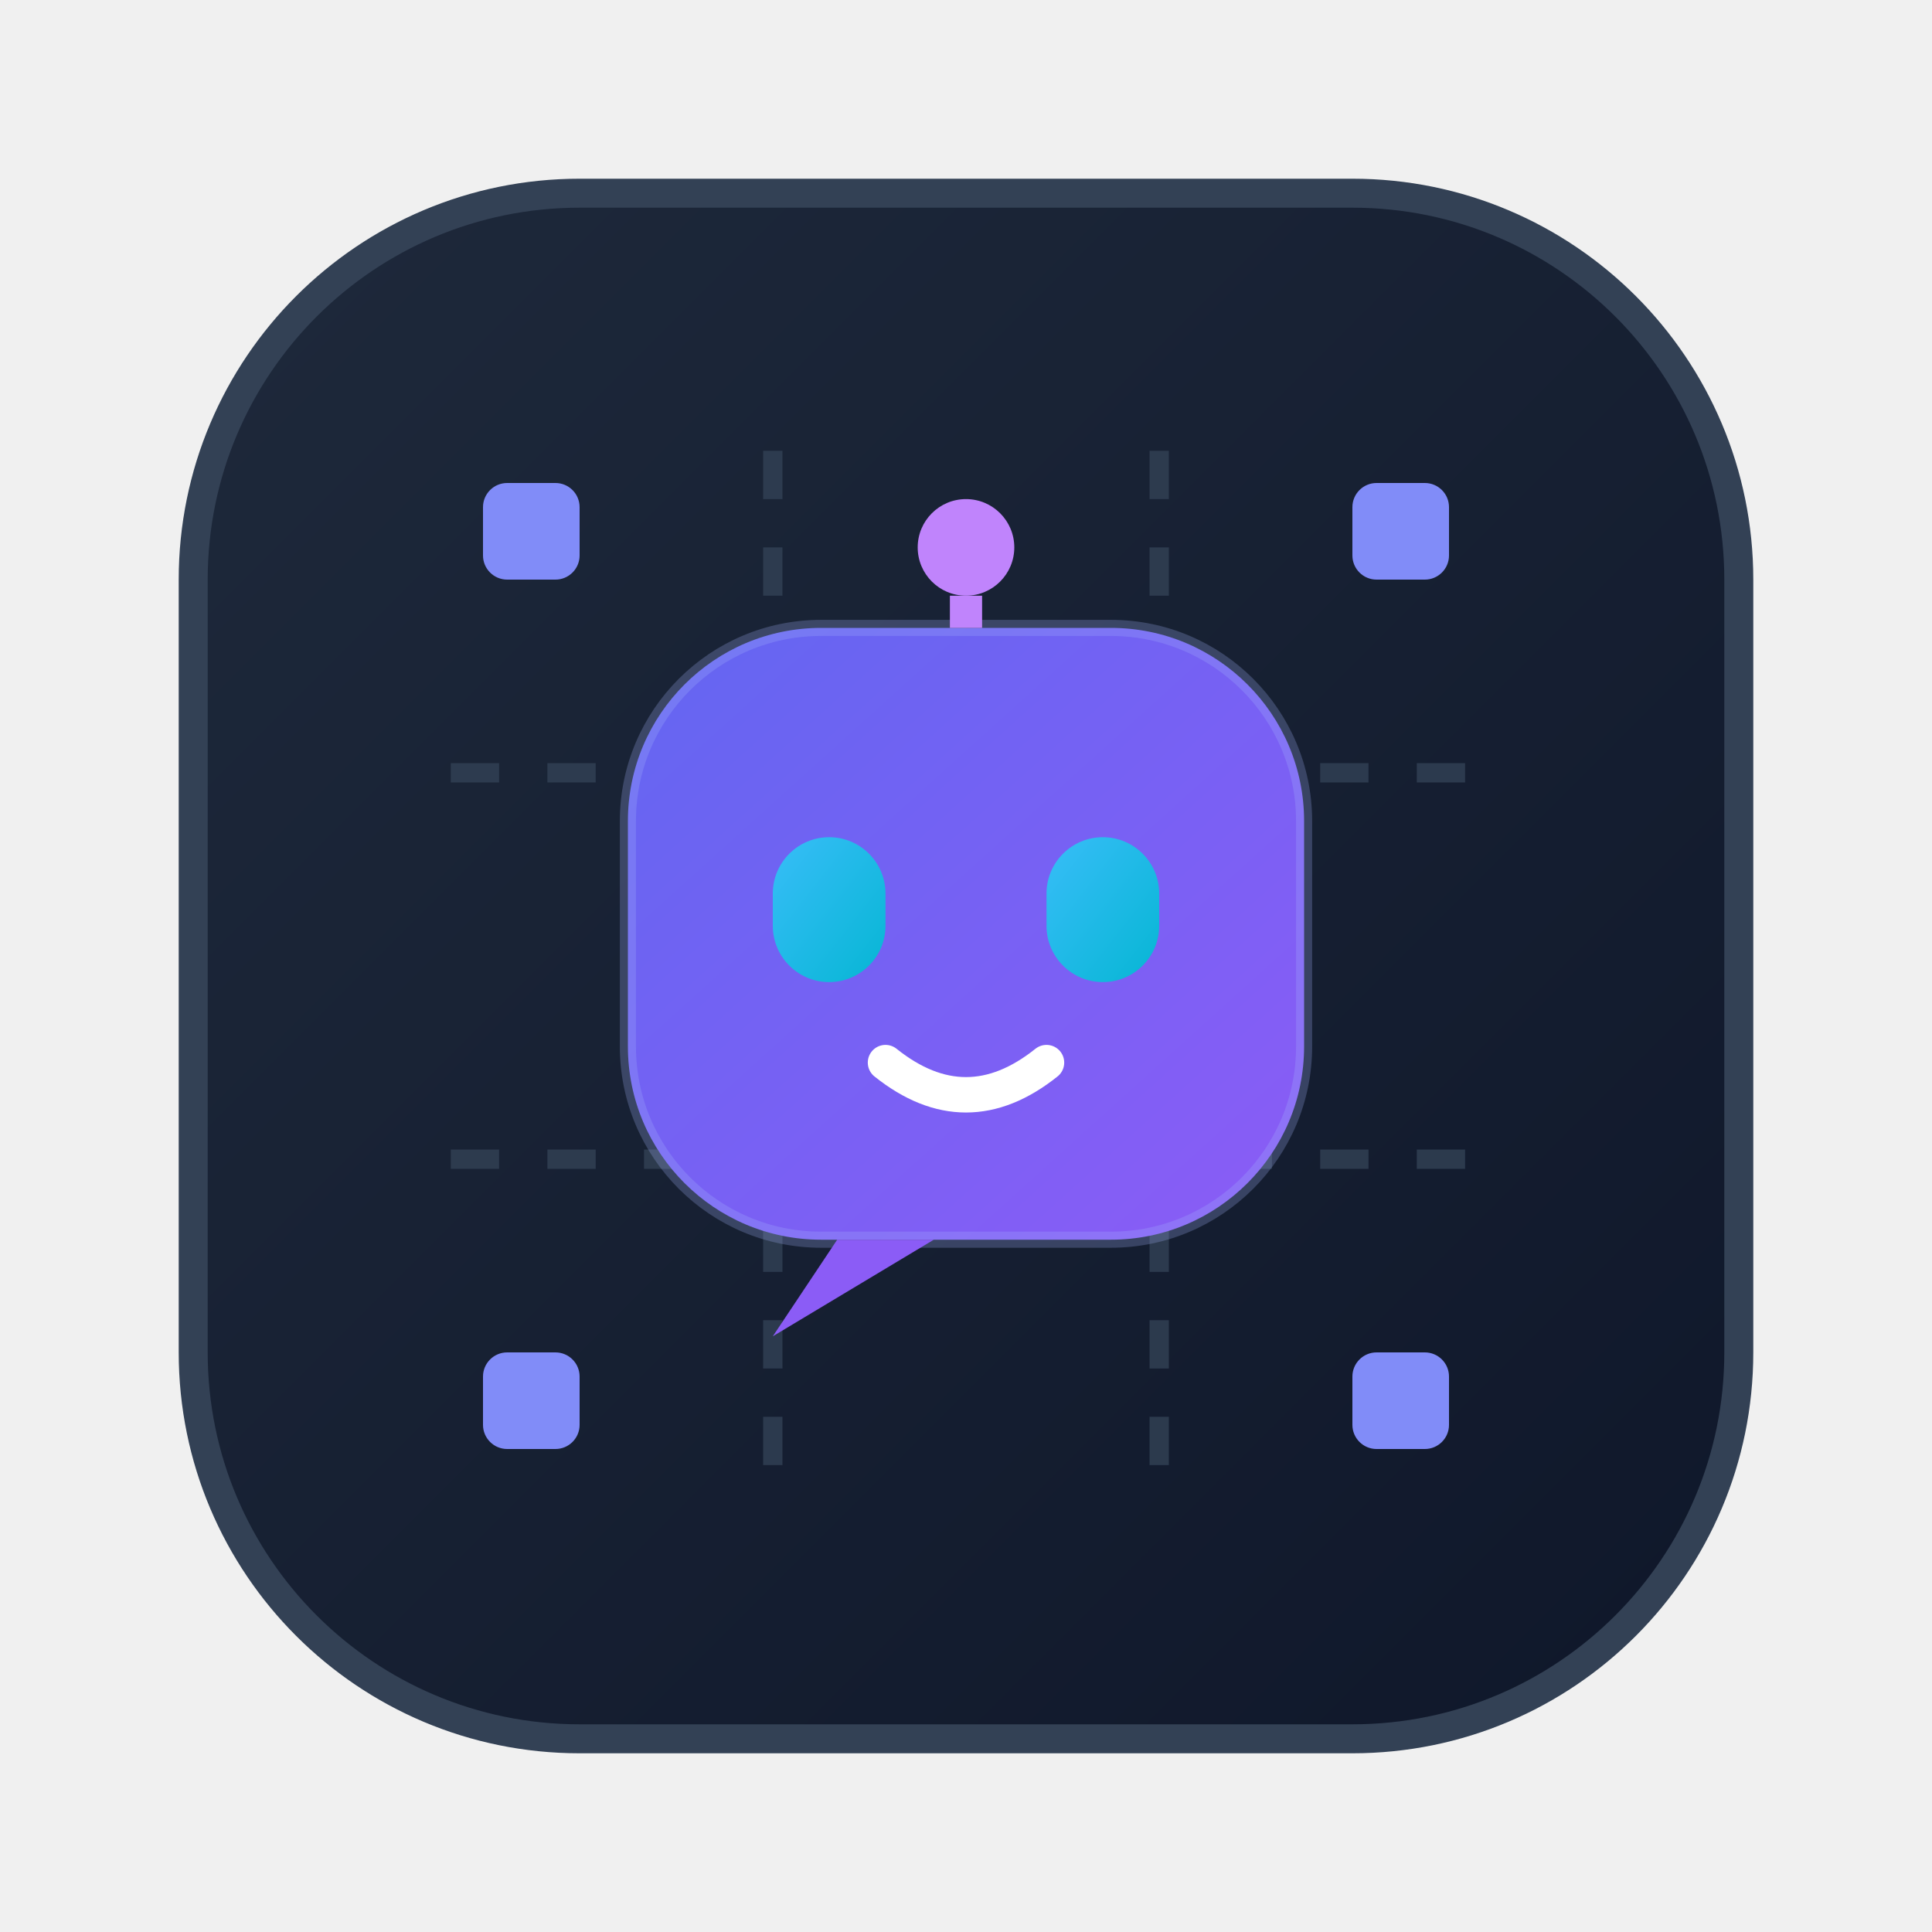
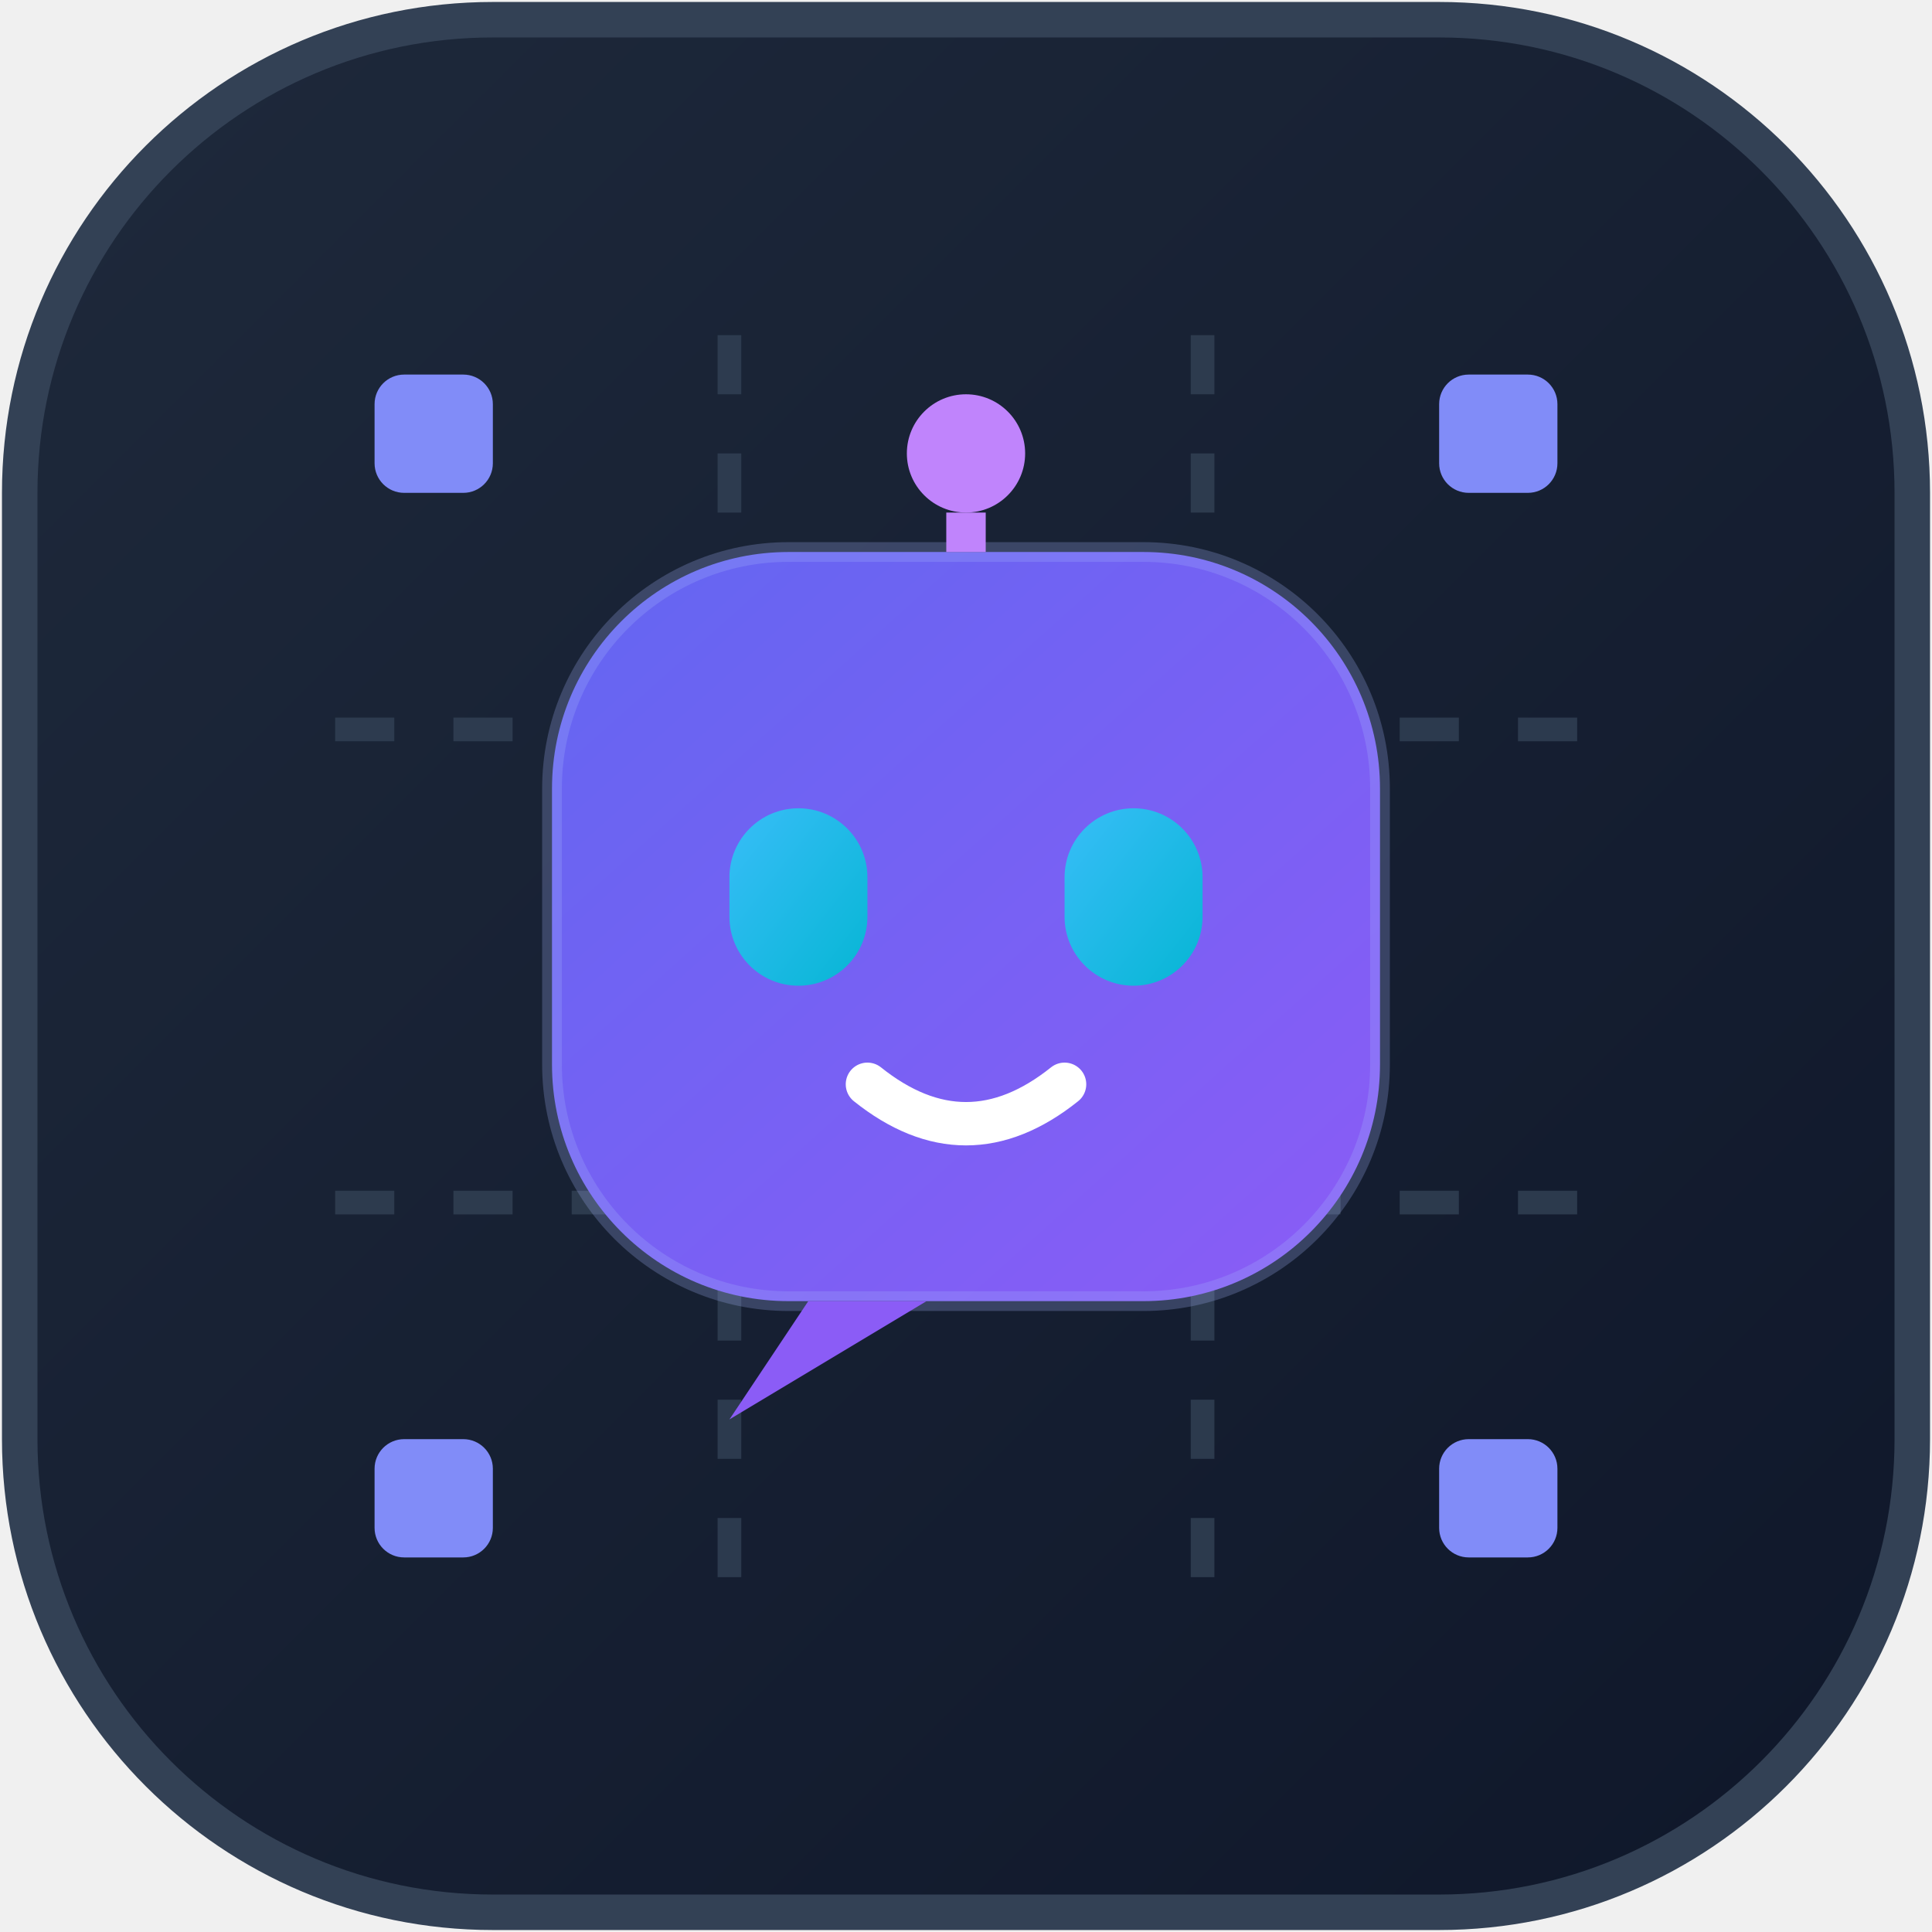
- <svg xmlns="http://www.w3.org/2000/svg" viewBox="0 0 120 120" width="720" height="720" fill="none">
+ <svg xmlns="http://www.w3.org/2000/svg" viewBox="11 11 98 98" width="120" height="120" fill="none">
  <defs>
    <linearGradient id="dark-bg-grad" x1="0%" y1="0%" x2="100%" y2="100%">
      <stop offset="0%" stop-color="#1E293B" />
      <stop offset="100%" stop-color="#0F172A" />
    </linearGradient>
    <linearGradient id="dark-robot-grad" x1="0%" y1="0%" x2="100%" y2="100%">
      <stop offset="0%" stop-color="#6366F1" />
      <stop offset="100%" stop-color="#8B5CF6" />
    </linearGradient>
    <linearGradient id="cyan-glow" x1="0%" y1="0%" x2="100%" y2="100%">
      <stop offset="0%" stop-color="#38BDF8" />
      <stop offset="100%" stop-color="#06B6D4" />
    </linearGradient>
  </defs>
  <g transform="translate(12, 12)">
    <rect width="96" height="96" rx="24" fill="url(#dark-bg-grad)" stroke="#334155" stroke-width="1.8" />
    <line x1="16" y1="36" x2="80" y2="36" stroke="#334155" stroke-width="1.2" stroke-dasharray="3 3" stroke-opacity="0.8" />
    <line x1="16" y1="60" x2="80" y2="60" stroke="#334155" stroke-width="1.2" stroke-dasharray="3 3" stroke-opacity="0.8" />
    <line x1="36" y1="16" x2="36" y2="80" stroke="#334155" stroke-width="1.2" stroke-dasharray="3 3" stroke-opacity="0.8" />
    <line x1="60" y1="16" x2="60" y2="80" stroke="#334155" stroke-width="1.2" stroke-dasharray="3 3" stroke-opacity="0.8" />
    <rect x="18" y="18" width="6" height="6" rx="1.5" fill="#818CF8" />
    <rect x="72" y="18" width="6" height="6" rx="1.5" fill="#818CF8" />
    <rect x="18" y="72" width="6" height="6" rx="1.5" fill="#818CF8" />
    <rect x="72" y="72" width="6" height="6" rx="1.5" fill="#818CF8" />
    <rect x="27" y="27" width="42" height="38" rx="12" fill="url(#dark-robot-grad)" stroke="#A5B4FC" stroke-width="1" stroke-opacity="0.25" />
    <path d="M 40 65 L 36 71 L 46 65 Z" fill="#8B5CF6" />
    <rect x="36" y="40" width="7" height="9" rx="3.5" fill="url(#cyan-glow)" />
    <rect x="53" y="40" width="7" height="9" rx="3.5" fill="url(#cyan-glow)" />
    <path d="M 43 54 Q 48 58 53 54" stroke="#FFFFFF" stroke-width="2.2" stroke-linecap="round" fill="none" />
    <circle cx="48" cy="22" r="3" fill="#C084FC" />
    <line x1="48" y1="25" x2="48" y2="27" stroke="#C084FC" stroke-width="2" />
  </g>
+   <style>@media (prefers-color-scheme: light) { :root { filter: none; } }
+ @media (prefers-color-scheme: dark) { :root { filter: none; } }
+ </style>
</svg>
